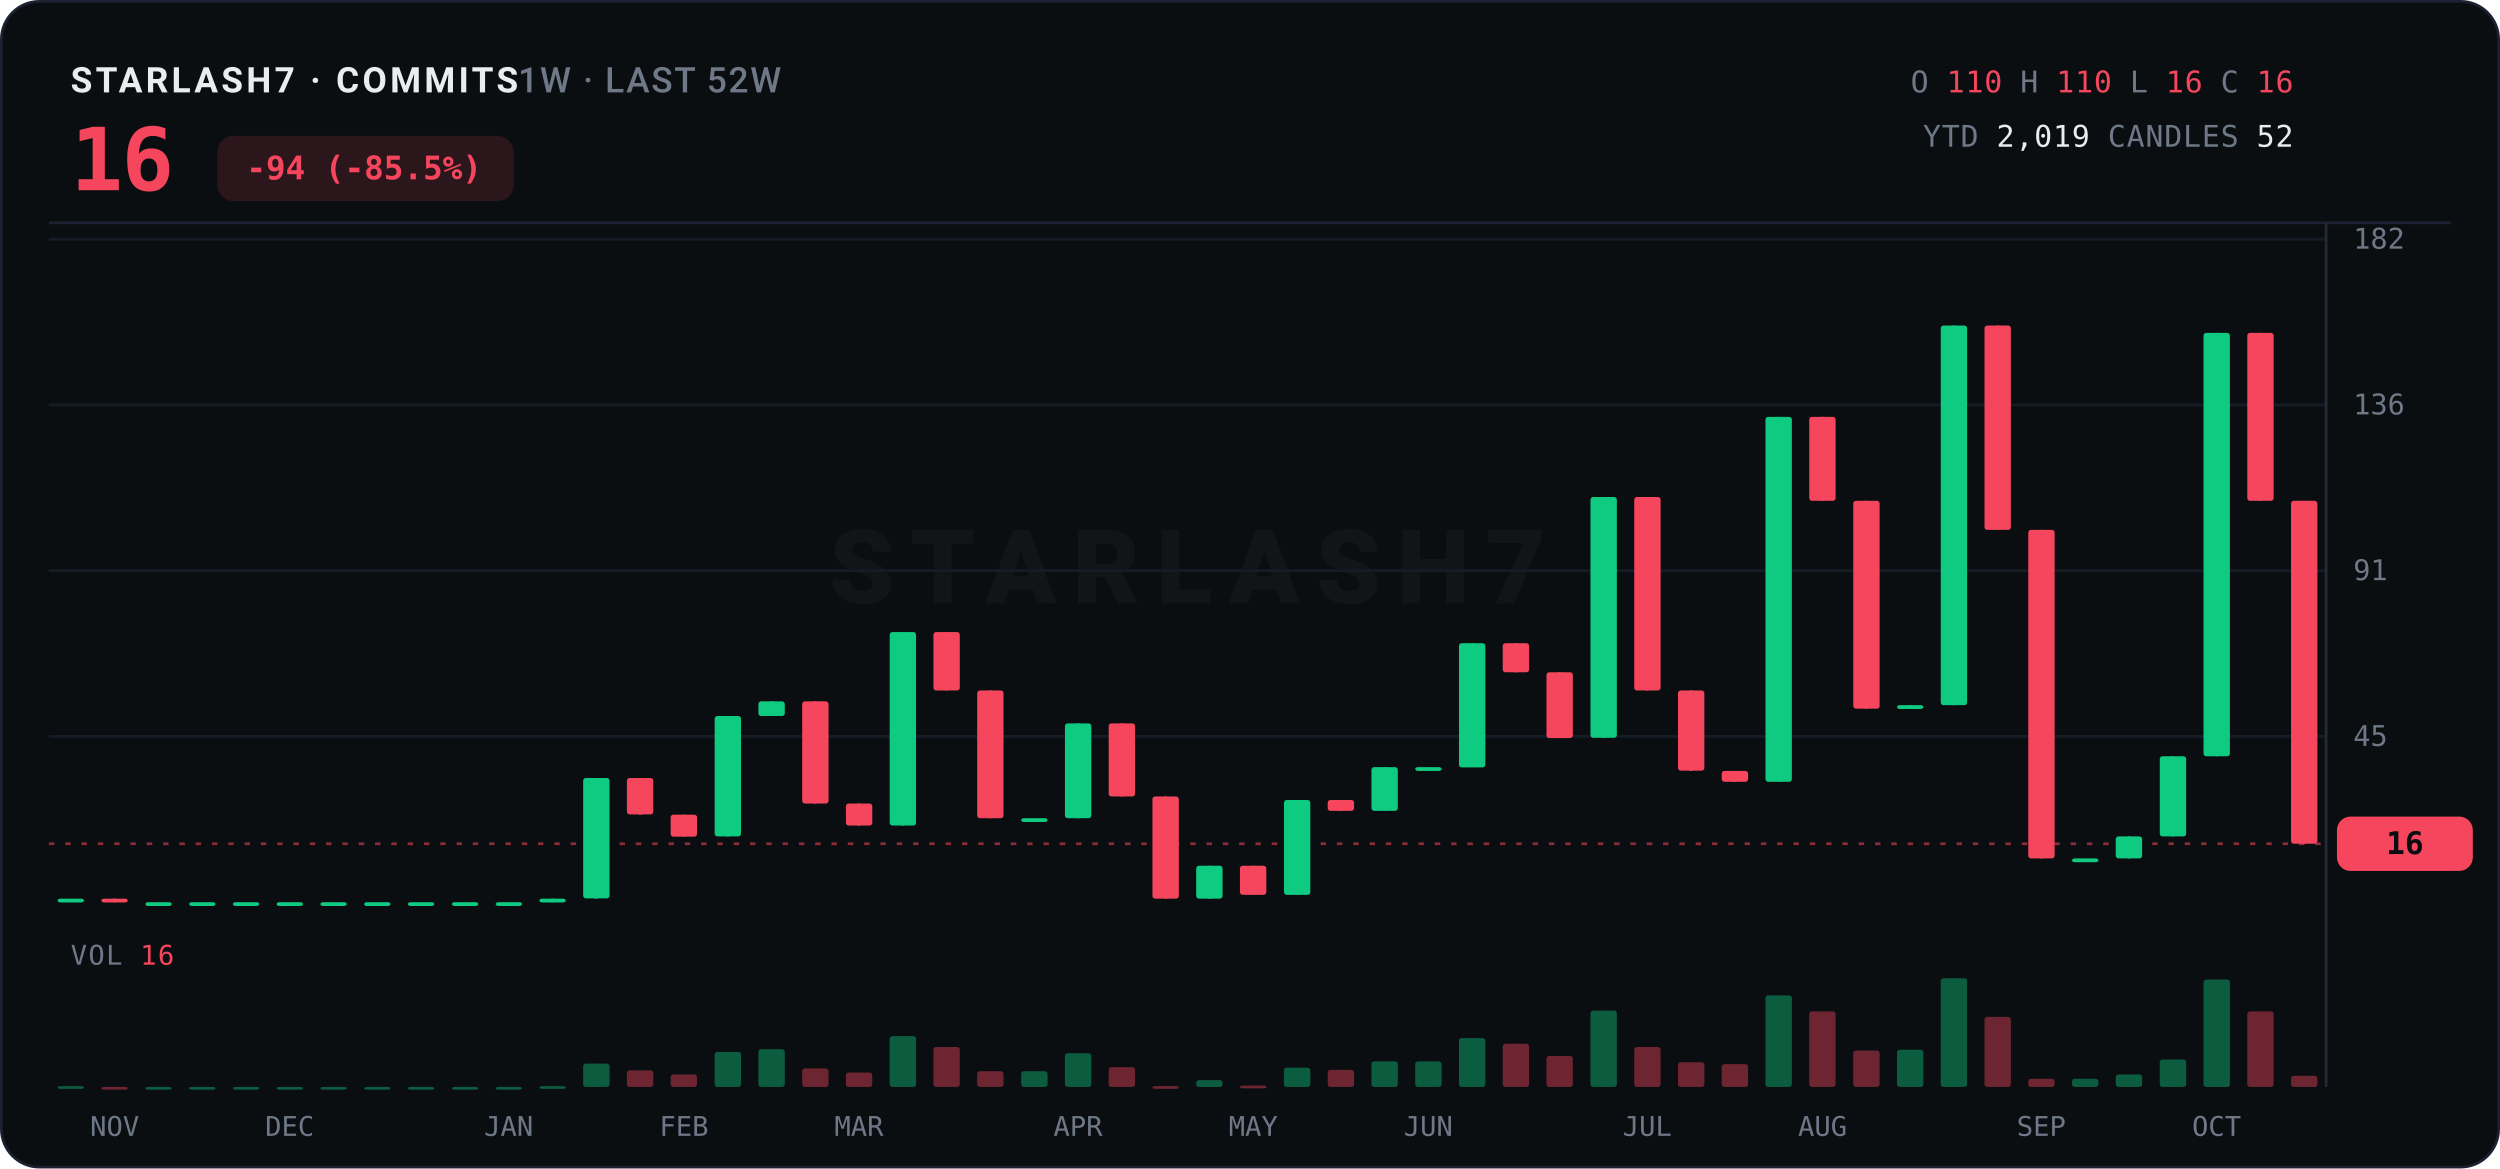
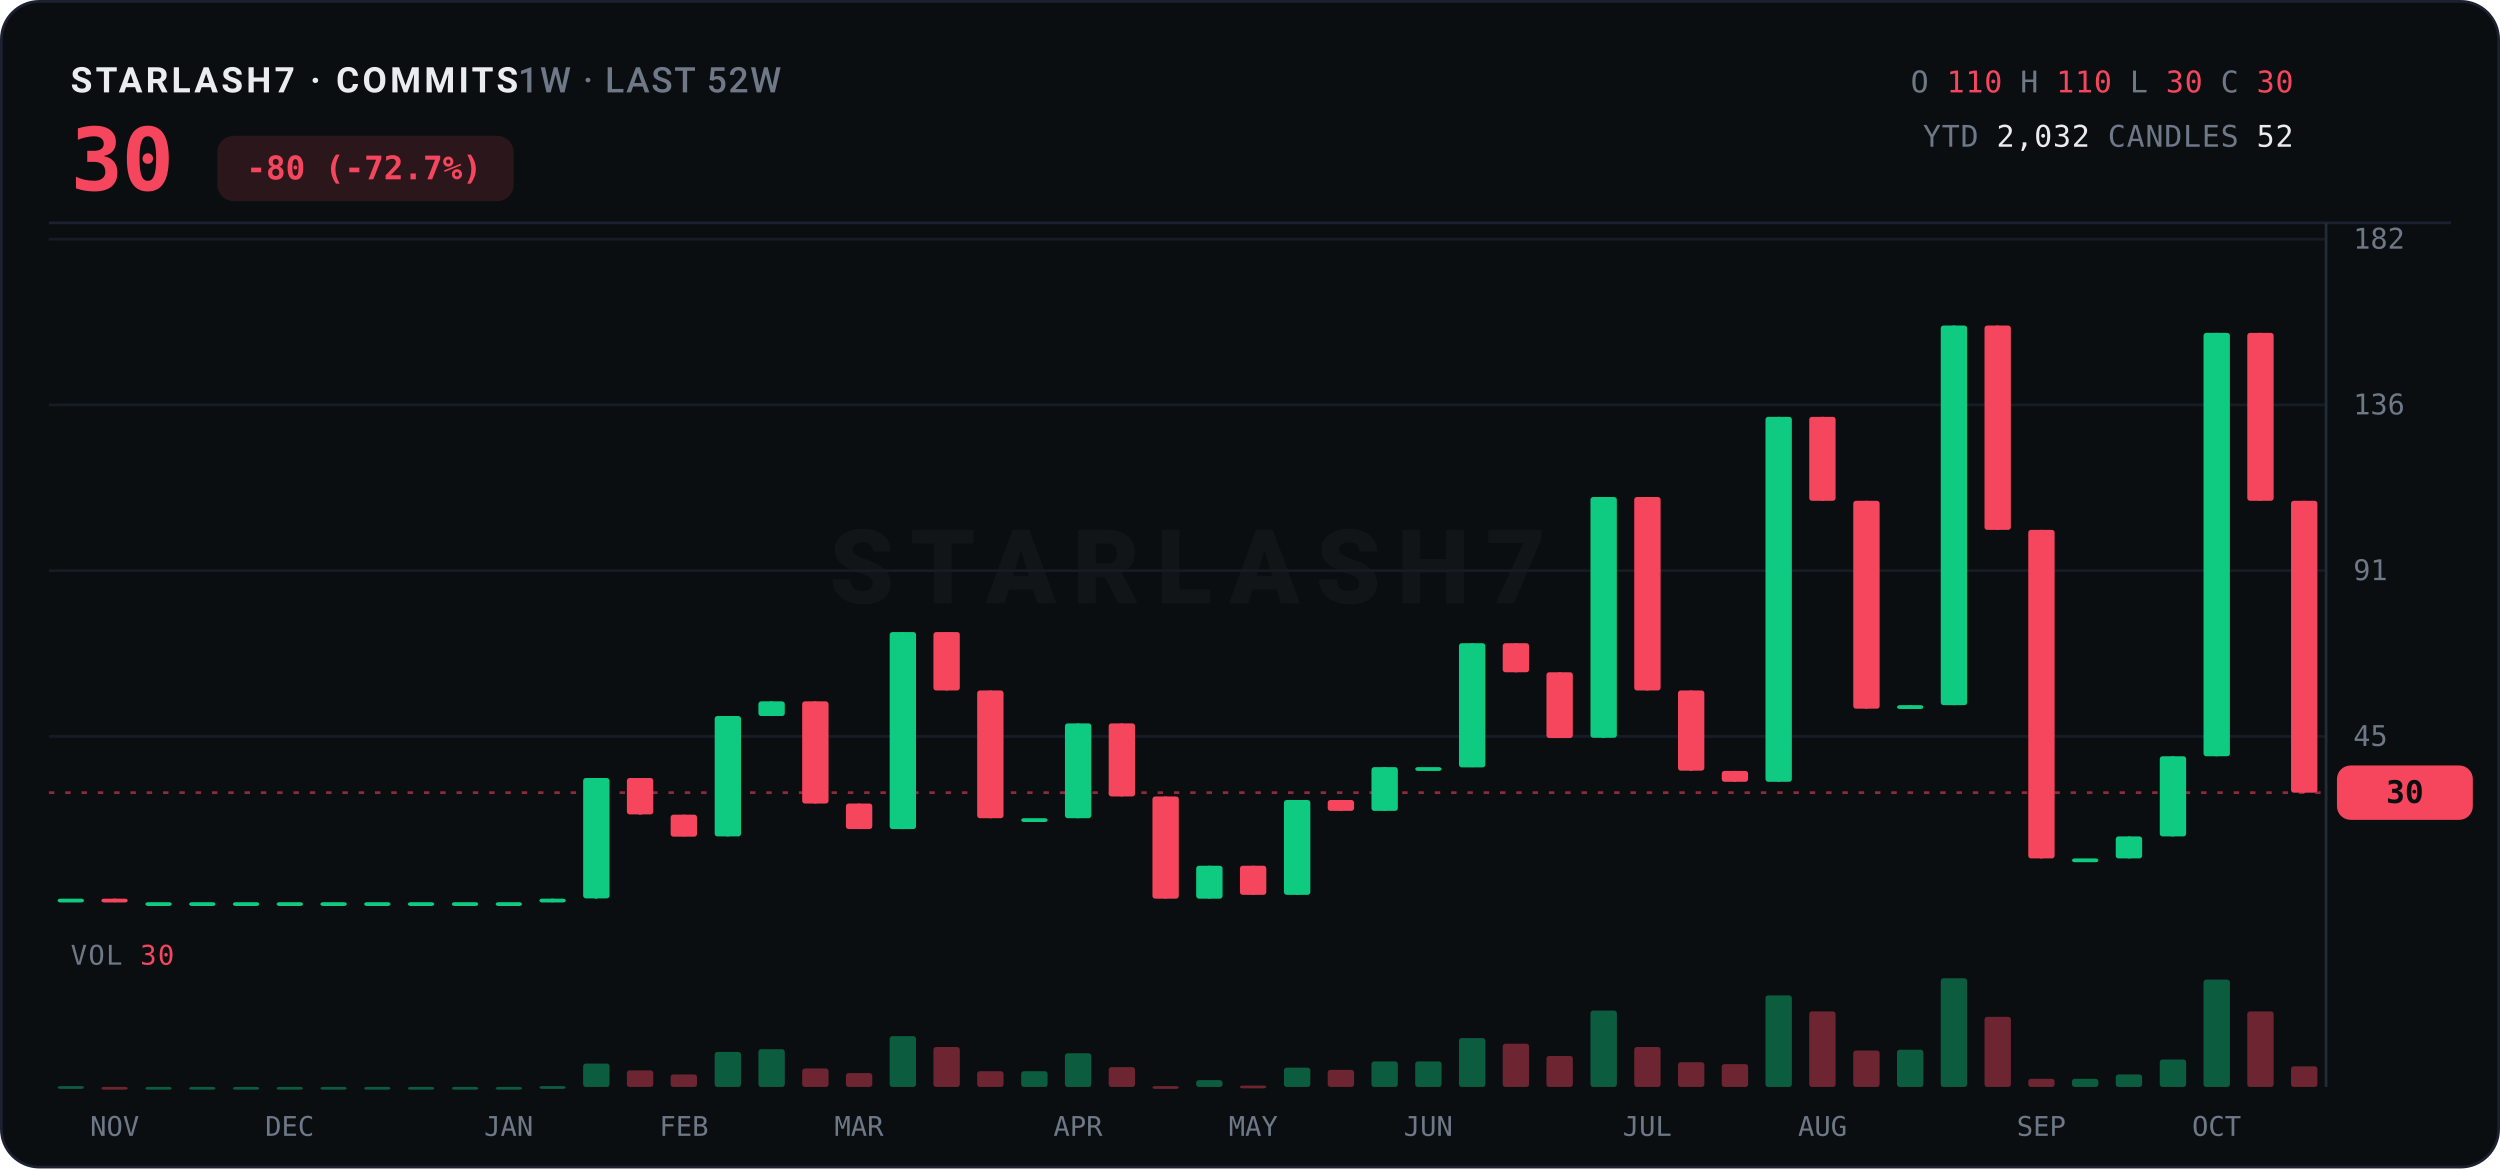
<svg xmlns="http://www.w3.org/2000/svg" width="920" height="430" viewBox="0 0 920 430">
  <rect x="0.5" y="0.5" width="919" height="429" rx="14" fill="#0B0E11" stroke="#1B2130" />
  <text x="26" y="34" font-family="ui-sans-serif,system-ui,-apple-system,'Segoe UI',Roboto,sans-serif" font-size="13" font-weight="700" letter-spacing="1.2" fill="#EAECEF">STARLASH7 · COMMITS<tspan fill="#6E7887" font-weight="500" letter-spacing="0.6">  1W · LAST 52W</tspan>
  </text>
-   <text x="26" y="70" font-family="ui-monospace,'SF Mono',SFMono-Regular,Menlo,Consolas,monospace" font-size="32" font-weight="800" fill="#F6465D" letter-spacing="-0.5">16</text>
+   <text x="26" y="70" font-family="ui-monospace,'SF Mono',SFMono-Regular,Menlo,Consolas,monospace" font-size="32" font-weight="800" fill="#F6465D" letter-spacing="-0.5">30</text>
  <rect x="80" y="50" width="109" height="24" rx="6" fill="#F6465D" opacity="0.14" />
-   <text x="134" y="66" text-anchor="middle" font-family="ui-monospace,'SF Mono',SFMono-Regular,Menlo,Consolas,monospace" font-size="12" font-weight="700" fill="#F6465D">-94 (-85.5%)</text>
+   <text x="134" y="66" text-anchor="middle" font-family="ui-monospace,'SF Mono',SFMono-Regular,Menlo,Consolas,monospace" font-size="12" font-weight="700" fill="#F6465D">-80 (-72.7%)</text>
  <text x="844" y="34" text-anchor="end" font-family="ui-monospace,'SF Mono',SFMono-Regular,Menlo,Consolas,monospace" font-size="11" letter-spacing="0.3">
    <tspan fill="#6E7887">O</tspan>
    <tspan fill="#F6465D">110</tspan>
    <tspan fill="#6E7887">H</tspan>
    <tspan fill="#F6465D">110</tspan>
    <tspan fill="#6E7887">L</tspan>
-     <tspan fill="#F6465D">16</tspan>
+     <tspan fill="#F6465D">30</tspan>
    <tspan fill="#6E7887">C</tspan>
-     <tspan fill="#F6465D">16</tspan>
+     <tspan fill="#F6465D">30</tspan>
  </text>
  <text x="844" y="54" text-anchor="end" font-family="ui-monospace,'SF Mono',SFMono-Regular,Menlo,Consolas,monospace" font-size="11" letter-spacing="0.3">
    <tspan fill="#6E7887">YTD</tspan>
-     <tspan fill="#EAECEF">2,019</tspan>
+     <tspan fill="#EAECEF">2,032</tspan>
    <tspan fill="#6E7887">CANDLES</tspan>
    <tspan fill="#EAECEF">52</tspan>
  </text>
  <line x1="18" y1="82" x2="902" y2="82" stroke="#1B2130" stroke-width="1" />
  <text x="437.0" y="222.0" text-anchor="middle" font-family="ui-sans-serif,system-ui,-apple-system,'Segoe UI',Roboto,sans-serif" font-size="38" font-weight="800" letter-spacing="6" fill="#EAECEF" opacity="0.035">STARLASH7</text>
  <line x1="18" y1="271.0" x2="856" y2="271.0" stroke="#161C26" stroke-width="1" />
  <text x="866" y="274.5" font-family="ui-monospace,'SF Mono',SFMono-Regular,Menlo,Consolas,monospace" font-size="10.5" fill="#6E7887">45</text>
  <line x1="18" y1="210.0" x2="856" y2="210.0" stroke="#161C26" stroke-width="1" />
  <text x="866" y="213.5" font-family="ui-monospace,'SF Mono',SFMono-Regular,Menlo,Consolas,monospace" font-size="10.5" fill="#6E7887">91</text>
  <line x1="18" y1="149.0" x2="856" y2="149.0" stroke="#161C26" stroke-width="1" />
  <text x="866" y="152.5" font-family="ui-monospace,'SF Mono',SFMono-Regular,Menlo,Consolas,monospace" font-size="10.5" fill="#6E7887">136</text>
  <line x1="18" y1="88.0" x2="856" y2="88.0" stroke="#161C26" stroke-width="1" />
  <text x="866" y="91.5" font-family="ui-monospace,'SF Mono',SFMono-Regular,Menlo,Consolas,monospace" font-size="10.5" fill="#6E7887">182</text>
  <line x1="856" y1="82" x2="856" y2="400" stroke="#242B38" stroke-width="1" />
-   <line x1="18" y1="310.5" x2="856" y2="310.5" stroke="#F6465D" stroke-width="1" stroke-dasharray="2 4" opacity="0.55" />
-   <rect x="860" y="300.5" width="50" height="20" rx="5" fill="#F6465D" />
-   <text x="885.0" y="314.3" text-anchor="middle" font-family="ui-monospace,'SF Mono',SFMono-Regular,Menlo,Consolas,monospace" font-size="11.5" font-weight="800" fill="#0B0E11">16</text>
+   <line x1="18" y1="291.7" x2="856" y2="291.7" stroke="#F6465D" stroke-width="1" stroke-dasharray="2 4" opacity="0.55" />
+   <rect x="860" y="281.7" width="50" height="20" rx="5" fill="#F6465D" />
+   <text x="885.0" y="295.5" text-anchor="middle" font-family="ui-monospace,'SF Mono',SFMono-Regular,Menlo,Consolas,monospace" font-size="11.5" font-weight="800" fill="#0B0E11">30</text>
  <line x1="26.1" y1="330.7" x2="26.1" y2="330.7" stroke="#0ECB81" stroke-width="1" />
  <rect x="21.2" y="330.7" width="9.7" height="1.4" rx="1" fill="#0ECB81" />
  <line x1="42.2" y1="330.7" x2="42.2" y2="332.0" stroke="#F6465D" stroke-width="1" />
  <rect x="37.3" y="330.7" width="9.7" height="1.4" rx="1" fill="#F6465D" />
  <line x1="58.3" y1="332.0" x2="58.3" y2="332.0" stroke="#0ECB81" stroke-width="1" />
  <rect x="53.5" y="332.0" width="9.7" height="1.4" rx="1" fill="#0ECB81" />
  <line x1="74.4" y1="332.0" x2="74.4" y2="332.0" stroke="#0ECB81" stroke-width="1" />
  <rect x="69.6" y="332.0" width="9.7" height="1.4" rx="1" fill="#0ECB81" />
  <line x1="90.5" y1="332.0" x2="90.5" y2="332.0" stroke="#0ECB81" stroke-width="1" />
  <rect x="85.7" y="332.0" width="9.7" height="1.4" rx="1" fill="#0ECB81" />
  <line x1="106.6" y1="332.0" x2="106.6" y2="332.0" stroke="#0ECB81" stroke-width="1" />
  <rect x="101.8" y="332.0" width="9.7" height="1.4" rx="1" fill="#0ECB81" />
  <line x1="122.8" y1="332.0" x2="122.8" y2="332.0" stroke="#0ECB81" stroke-width="1" />
  <rect x="117.9" y="332.0" width="9.7" height="1.4" rx="1" fill="#0ECB81" />
  <line x1="138.9" y1="332.0" x2="138.9" y2="332.0" stroke="#0ECB81" stroke-width="1" />
  <rect x="134.0" y="332.0" width="9.7" height="1.4" rx="1" fill="#0ECB81" />
  <line x1="155.0" y1="332.0" x2="155.0" y2="332.0" stroke="#0ECB81" stroke-width="1" />
  <rect x="150.1" y="332.0" width="9.7" height="1.4" rx="1" fill="#0ECB81" />
  <line x1="171.1" y1="332.0" x2="171.1" y2="332.0" stroke="#0ECB81" stroke-width="1" />
  <rect x="166.3" y="332.0" width="9.7" height="1.4" rx="1" fill="#0ECB81" />
  <line x1="187.2" y1="332.0" x2="187.2" y2="332.0" stroke="#0ECB81" stroke-width="1" />
  <rect x="182.4" y="332.0" width="9.7" height="1.4" rx="1" fill="#0ECB81" />
  <line x1="203.3" y1="330.7" x2="203.3" y2="332.0" stroke="#0ECB81" stroke-width="1" />
  <rect x="198.5" y="330.7" width="9.7" height="1.4" rx="1" fill="#0ECB81" />
  <line x1="219.4" y1="286.3" x2="219.4" y2="330.7" stroke="#0ECB81" stroke-width="1" />
  <rect x="214.6" y="286.3" width="9.7" height="44.3" rx="1" fill="#0ECB81" />
  <line x1="235.6" y1="286.3" x2="235.6" y2="299.8" stroke="#F6465D" stroke-width="1" />
  <rect x="230.7" y="286.3" width="9.7" height="13.4" rx="1" fill="#F6465D" />
  <line x1="251.7" y1="299.8" x2="251.7" y2="307.8" stroke="#F6465D" stroke-width="1" />
  <rect x="246.8" y="299.8" width="9.7" height="8.1" rx="1" fill="#F6465D" />
  <line x1="267.8" y1="263.5" x2="267.8" y2="307.8" stroke="#0ECB81" stroke-width="1" />
  <rect x="263.0" y="263.5" width="9.7" height="44.3" rx="1" fill="#0ECB81" />
  <line x1="283.9" y1="258.1" x2="283.9" y2="263.5" stroke="#0ECB81" stroke-width="1" />
  <rect x="279.1" y="258.1" width="9.7" height="5.4" rx="1" fill="#0ECB81" />
  <line x1="300.0" y1="258.1" x2="300.0" y2="295.7" stroke="#F6465D" stroke-width="1" />
  <rect x="295.2" y="258.1" width="9.7" height="37.6" rx="1" fill="#F6465D" />
-   <line x1="316.1" y1="295.7" x2="316.1" y2="303.8" stroke="#F6465D" stroke-width="1" />
-   <rect x="311.3" y="295.7" width="9.7" height="8.1" rx="1" fill="#F6465D" />
-   <line x1="332.3" y1="232.6" x2="332.3" y2="303.8" stroke="#0ECB81" stroke-width="1" />
-   <rect x="327.4" y="232.6" width="9.7" height="71.2" rx="1" fill="#0ECB81" />
+   <line x1="316.1" y1="295.7" x2="316.1" y2="305.1" stroke="#F6465D" stroke-width="1" />
+   <rect x="311.3" y="295.7" width="9.7" height="9.4" rx="1" fill="#F6465D" />
+   <line x1="332.3" y1="232.6" x2="332.3" y2="305.1" stroke="#0ECB81" stroke-width="1" />
+   <rect x="327.4" y="232.6" width="9.7" height="72.5" rx="1" fill="#0ECB81" />
  <line x1="348.4" y1="232.6" x2="348.4" y2="254.1" stroke="#F6465D" stroke-width="1" />
  <rect x="343.5" y="232.6" width="9.7" height="21.5" rx="1" fill="#F6465D" />
  <line x1="364.5" y1="254.1" x2="364.5" y2="301.1" stroke="#F6465D" stroke-width="1" />
  <rect x="359.6" y="254.1" width="9.7" height="47.0" rx="1" fill="#F6465D" />
  <line x1="380.6" y1="301.1" x2="380.6" y2="301.1" stroke="#0ECB81" stroke-width="1" />
  <rect x="375.8" y="301.1" width="9.7" height="1.4" rx="1" fill="#0ECB81" />
  <line x1="396.7" y1="266.2" x2="396.7" y2="301.1" stroke="#0ECB81" stroke-width="1" />
  <rect x="391.9" y="266.2" width="9.7" height="34.9" rx="1" fill="#0ECB81" />
  <line x1="412.8" y1="266.2" x2="412.8" y2="293.1" stroke="#F6465D" stroke-width="1" />
  <rect x="408.0" y="266.2" width="9.7" height="26.9" rx="1" fill="#F6465D" />
  <line x1="428.9" y1="293.1" x2="428.9" y2="330.7" stroke="#F6465D" stroke-width="1" />
  <rect x="424.1" y="293.1" width="9.7" height="37.6" rx="1" fill="#F6465D" />
  <line x1="445.1" y1="318.6" x2="445.1" y2="330.7" stroke="#0ECB81" stroke-width="1" />
  <rect x="440.2" y="318.6" width="9.7" height="12.1" rx="1" fill="#0ECB81" />
  <line x1="461.2" y1="318.6" x2="461.2" y2="329.3" stroke="#F6465D" stroke-width="1" />
  <rect x="456.3" y="318.6" width="9.7" height="10.7" rx="1" fill="#F6465D" />
  <line x1="477.3" y1="294.4" x2="477.3" y2="329.3" stroke="#0ECB81" stroke-width="1" />
  <rect x="472.5" y="294.4" width="9.7" height="34.9" rx="1" fill="#0ECB81" />
  <line x1="493.4" y1="294.4" x2="493.4" y2="298.4" stroke="#F6465D" stroke-width="1" />
  <rect x="488.6" y="294.4" width="9.7" height="4.0" rx="1" fill="#F6465D" />
  <line x1="509.5" y1="282.3" x2="509.5" y2="298.4" stroke="#0ECB81" stroke-width="1" />
  <rect x="504.7" y="282.3" width="9.7" height="16.1" rx="1" fill="#0ECB81" />
  <line x1="525.6" y1="282.3" x2="525.6" y2="282.3" stroke="#0ECB81" stroke-width="1" />
  <rect x="520.8" y="282.3" width="9.7" height="1.4" rx="1" fill="#0ECB81" />
  <line x1="541.8" y1="236.7" x2="541.8" y2="282.3" stroke="#0ECB81" stroke-width="1" />
  <rect x="536.9" y="236.7" width="9.7" height="45.7" rx="1" fill="#0ECB81" />
  <line x1="557.9" y1="236.7" x2="557.9" y2="247.4" stroke="#F6465D" stroke-width="1" />
  <rect x="553.0" y="236.7" width="9.7" height="10.7" rx="1" fill="#F6465D" />
  <line x1="574.0" y1="247.4" x2="574.0" y2="271.6" stroke="#F6465D" stroke-width="1" />
  <rect x="569.1" y="247.4" width="9.7" height="24.2" rx="1" fill="#F6465D" />
  <line x1="590.1" y1="182.9" x2="590.1" y2="271.6" stroke="#0ECB81" stroke-width="1" />
  <rect x="585.3" y="182.9" width="9.7" height="88.6" rx="1" fill="#0ECB81" />
  <line x1="606.2" y1="182.9" x2="606.2" y2="254.1" stroke="#F6465D" stroke-width="1" />
  <rect x="601.4" y="182.9" width="9.7" height="71.2" rx="1" fill="#F6465D" />
  <line x1="622.3" y1="254.1" x2="622.3" y2="283.7" stroke="#F6465D" stroke-width="1" />
  <rect x="617.5" y="254.1" width="9.7" height="29.5" rx="1" fill="#F6465D" />
  <line x1="638.4" y1="283.7" x2="638.4" y2="287.7" stroke="#F6465D" stroke-width="1" />
  <rect x="633.6" y="283.7" width="9.7" height="4.0" rx="1" fill="#F6465D" />
  <line x1="654.6" y1="153.4" x2="654.6" y2="287.7" stroke="#0ECB81" stroke-width="1" />
  <rect x="649.7" y="153.4" width="9.7" height="134.3" rx="1" fill="#0ECB81" />
  <line x1="670.7" y1="153.4" x2="670.7" y2="184.3" stroke="#F6465D" stroke-width="1" />
  <rect x="665.8" y="153.4" width="9.7" height="30.9" rx="1" fill="#F6465D" />
  <line x1="686.8" y1="184.3" x2="686.8" y2="260.8" stroke="#F6465D" stroke-width="1" />
  <rect x="682.0" y="184.3" width="9.7" height="76.5" rx="1" fill="#F6465D" />
  <line x1="702.9" y1="259.5" x2="702.9" y2="260.8" stroke="#0ECB81" stroke-width="1" />
  <rect x="698.1" y="259.5" width="9.7" height="1.4" rx="1" fill="#0ECB81" />
  <line x1="719.0" y1="119.8" x2="719.0" y2="259.5" stroke="#0ECB81" stroke-width="1" />
  <rect x="714.2" y="119.8" width="9.7" height="139.7" rx="1" fill="#0ECB81" />
  <line x1="735.1" y1="119.8" x2="735.1" y2="195.0" stroke="#F6465D" stroke-width="1" />
  <rect x="730.3" y="119.8" width="9.7" height="75.2" rx="1" fill="#F6465D" />
  <line x1="751.2" y1="195.0" x2="751.2" y2="315.9" stroke="#F6465D" stroke-width="1" />
  <rect x="746.4" y="195.0" width="9.7" height="120.9" rx="1" fill="#F6465D" />
  <line x1="767.4" y1="315.9" x2="767.4" y2="315.9" stroke="#0ECB81" stroke-width="1" />
  <rect x="762.5" y="315.9" width="9.7" height="1.4" rx="1" fill="#0ECB81" />
  <line x1="783.5" y1="307.8" x2="783.5" y2="315.9" stroke="#0ECB81" stroke-width="1" />
  <rect x="778.6" y="307.8" width="9.7" height="8.1" rx="1" fill="#0ECB81" />
  <line x1="799.6" y1="278.3" x2="799.6" y2="307.8" stroke="#0ECB81" stroke-width="1" />
  <rect x="794.8" y="278.3" width="9.7" height="29.5" rx="1" fill="#0ECB81" />
  <line x1="815.7" y1="122.5" x2="815.7" y2="278.3" stroke="#0ECB81" stroke-width="1" />
  <rect x="810.9" y="122.5" width="9.7" height="155.8" rx="1" fill="#0ECB81" />
  <line x1="831.8" y1="122.5" x2="831.8" y2="184.3" stroke="#F6465D" stroke-width="1" />
  <rect x="827.0" y="122.5" width="9.7" height="61.8" rx="1" fill="#F6465D" />
-   <line x1="847.9" y1="184.3" x2="847.9" y2="310.5" stroke="#F6465D" stroke-width="1" />
-   <rect x="843.1" y="184.3" width="9.7" height="126.2" rx="1" fill="#F6465D" />
-   <text x="26" y="355" font-family="ui-monospace,'SF Mono',SFMono-Regular,Menlo,Consolas,monospace" font-size="10" letter-spacing="0.5" fill="#6E7887">VOL <tspan fill="#F6465D">16</tspan>
+   <line x1="847.9" y1="184.3" x2="847.9" y2="291.7" stroke="#F6465D" stroke-width="1" />
+   <rect x="843.1" y="184.3" width="9.7" height="107.4" rx="1" fill="#F6465D" />
+   <text x="26" y="355" font-family="ui-monospace,'SF Mono',SFMono-Regular,Menlo,Consolas,monospace" font-size="10" letter-spacing="0.5" fill="#6E7887">VOL <tspan fill="#F6465D">30</tspan>
  </text>
  <rect x="21.2" y="399.7" width="9.7" height="1.0" rx="1" fill="#0ECB81" opacity="0.42" />
  <rect x="37.3" y="400.0" width="9.7" height="1.0" rx="1" fill="#F6465D" opacity="0.42" />
  <rect x="53.5" y="400.0" width="9.7" height="1.0" rx="1" fill="#0ECB81" opacity="0.42" />
  <rect x="69.6" y="400.0" width="9.7" height="1.0" rx="1" fill="#0ECB81" opacity="0.42" />
  <rect x="85.7" y="400.0" width="9.7" height="1.0" rx="1" fill="#0ECB81" opacity="0.42" />
  <rect x="101.8" y="400.0" width="9.7" height="1.0" rx="1" fill="#0ECB81" opacity="0.42" />
  <rect x="117.9" y="400.0" width="9.7" height="1.0" rx="1" fill="#0ECB81" opacity="0.42" />
  <rect x="134.0" y="400.0" width="9.7" height="1.0" rx="1" fill="#0ECB81" opacity="0.42" />
  <rect x="150.1" y="400.0" width="9.7" height="1.0" rx="1" fill="#0ECB81" opacity="0.42" />
  <rect x="166.3" y="400.0" width="9.7" height="1.0" rx="1" fill="#0ECB81" opacity="0.42" />
  <rect x="182.4" y="400.0" width="9.7" height="1.0" rx="1" fill="#0ECB81" opacity="0.42" />
  <rect x="198.5" y="399.7" width="9.7" height="1.0" rx="1" fill="#0ECB81" opacity="0.42" />
  <rect x="214.6" y="391.4" width="9.7" height="8.6" rx="1" fill="#0ECB81" opacity="0.42" />
  <rect x="230.7" y="393.9" width="9.7" height="6.1" rx="1" fill="#F6465D" opacity="0.42" />
  <rect x="246.8" y="395.4" width="9.7" height="4.6" rx="1" fill="#F6465D" opacity="0.42" />
  <rect x="263.0" y="387.1" width="9.7" height="12.9" rx="1" fill="#0ECB81" opacity="0.42" />
  <rect x="279.1" y="386.1" width="9.7" height="13.9" rx="1" fill="#0ECB81" opacity="0.42" />
  <rect x="295.2" y="393.2" width="9.7" height="6.8" rx="1" fill="#F6465D" opacity="0.42" />
-   <rect x="311.3" y="394.7" width="9.7" height="5.3" rx="1" fill="#F6465D" opacity="0.42" />
+   <rect x="311.3" y="394.9" width="9.7" height="5.1" rx="1" fill="#F6465D" opacity="0.42" />
  <rect x="327.4" y="381.3" width="9.7" height="18.7" rx="1" fill="#0ECB81" opacity="0.42" />
  <rect x="343.5" y="385.3" width="9.7" height="14.7" rx="1" fill="#F6465D" opacity="0.42" />
  <rect x="359.6" y="394.2" width="9.7" height="5.8" rx="1" fill="#F6465D" opacity="0.42" />
  <rect x="375.8" y="394.2" width="9.7" height="5.8" rx="1" fill="#0ECB81" opacity="0.42" />
  <rect x="391.9" y="387.6" width="9.7" height="12.4" rx="1" fill="#0ECB81" opacity="0.42" />
  <rect x="408.0" y="392.7" width="9.7" height="7.3" rx="1" fill="#F6465D" opacity="0.42" />
  <rect x="424.1" y="399.7" width="9.7" height="1.0" rx="1" fill="#F6465D" opacity="0.42" />
  <rect x="440.2" y="397.5" width="9.7" height="2.5" rx="1" fill="#0ECB81" opacity="0.42" />
  <rect x="456.3" y="399.5" width="9.7" height="1.0" rx="1" fill="#F6465D" opacity="0.42" />
  <rect x="472.5" y="392.9" width="9.7" height="7.1" rx="1" fill="#0ECB81" opacity="0.42" />
  <rect x="488.6" y="393.7" width="9.7" height="6.3" rx="1" fill="#F6465D" opacity="0.42" />
  <rect x="504.7" y="390.6" width="9.7" height="9.4" rx="1" fill="#0ECB81" opacity="0.42" />
  <rect x="520.8" y="390.6" width="9.7" height="9.4" rx="1" fill="#0ECB81" opacity="0.42" />
  <rect x="536.9" y="382.0" width="9.7" height="18.0" rx="1" fill="#0ECB81" opacity="0.42" />
  <rect x="553.0" y="384.1" width="9.7" height="15.9" rx="1" fill="#F6465D" opacity="0.42" />
  <rect x="569.1" y="388.6" width="9.7" height="11.4" rx="1" fill="#F6465D" opacity="0.42" />
  <rect x="585.3" y="371.9" width="9.7" height="28.1" rx="1" fill="#0ECB81" opacity="0.42" />
  <rect x="601.4" y="385.3" width="9.7" height="14.7" rx="1" fill="#F6465D" opacity="0.42" />
  <rect x="617.5" y="390.9" width="9.7" height="9.1" rx="1" fill="#F6465D" opacity="0.42" />
  <rect x="633.6" y="391.6" width="9.7" height="8.4" rx="1" fill="#F6465D" opacity="0.42" />
  <rect x="649.7" y="366.3" width="9.7" height="33.7" rx="1" fill="#0ECB81" opacity="0.42" />
  <rect x="665.8" y="372.2" width="9.7" height="27.8" rx="1" fill="#F6465D" opacity="0.42" />
  <rect x="682.0" y="386.6" width="9.7" height="13.4" rx="1" fill="#F6465D" opacity="0.42" />
  <rect x="698.1" y="386.3" width="9.7" height="13.7" rx="1" fill="#0ECB81" opacity="0.42" />
  <rect x="714.2" y="360.0" width="9.7" height="40.0" rx="1" fill="#0ECB81" opacity="0.42" />
  <rect x="730.3" y="374.2" width="9.7" height="25.8" rx="1" fill="#F6465D" opacity="0.42" />
  <rect x="746.4" y="397.0" width="9.7" height="3.0" rx="1" fill="#F6465D" opacity="0.42" />
  <rect x="762.5" y="397.0" width="9.7" height="3.0" rx="1" fill="#0ECB81" opacity="0.42" />
  <rect x="778.6" y="395.4" width="9.7" height="4.6" rx="1" fill="#0ECB81" opacity="0.42" />
  <rect x="794.8" y="389.9" width="9.7" height="10.1" rx="1" fill="#0ECB81" opacity="0.42" />
  <rect x="810.9" y="360.5" width="9.7" height="39.5" rx="1" fill="#0ECB81" opacity="0.42" />
  <rect x="827.0" y="372.2" width="9.7" height="27.8" rx="1" fill="#F6465D" opacity="0.42" />
-   <rect x="843.1" y="395.9" width="9.7" height="4.1" rx="1" fill="#F6465D" opacity="0.42" />
+   <rect x="843.1" y="392.4" width="9.7" height="7.6" rx="1" fill="#F6465D" opacity="0.42" />
  <text x="42.2" y="418" text-anchor="middle" font-family="ui-monospace,'SF Mono',SFMono-Regular,Menlo,Consolas,monospace" font-size="10" fill="#6E7887">NOV</text>
  <text x="106.6" y="418" text-anchor="middle" font-family="ui-monospace,'SF Mono',SFMono-Regular,Menlo,Consolas,monospace" font-size="10" fill="#6E7887">DEC</text>
  <text x="187.2" y="418" text-anchor="middle" font-family="ui-monospace,'SF Mono',SFMono-Regular,Menlo,Consolas,monospace" font-size="10" fill="#6E7887">JAN</text>
  <text x="251.7" y="418" text-anchor="middle" font-family="ui-monospace,'SF Mono',SFMono-Regular,Menlo,Consolas,monospace" font-size="10" fill="#6E7887">FEB</text>
  <text x="316.1" y="418" text-anchor="middle" font-family="ui-monospace,'SF Mono',SFMono-Regular,Menlo,Consolas,monospace" font-size="10" fill="#6E7887">MAR</text>
  <text x="396.7" y="418" text-anchor="middle" font-family="ui-monospace,'SF Mono',SFMono-Regular,Menlo,Consolas,monospace" font-size="10" fill="#6E7887">APR</text>
  <text x="461.2" y="418" text-anchor="middle" font-family="ui-monospace,'SF Mono',SFMono-Regular,Menlo,Consolas,monospace" font-size="10" fill="#6E7887">MAY</text>
  <text x="525.6" y="418" text-anchor="middle" font-family="ui-monospace,'SF Mono',SFMono-Regular,Menlo,Consolas,monospace" font-size="10" fill="#6E7887">JUN</text>
  <text x="606.2" y="418" text-anchor="middle" font-family="ui-monospace,'SF Mono',SFMono-Regular,Menlo,Consolas,monospace" font-size="10" fill="#6E7887">JUL</text>
  <text x="670.7" y="418" text-anchor="middle" font-family="ui-monospace,'SF Mono',SFMono-Regular,Menlo,Consolas,monospace" font-size="10" fill="#6E7887">AUG</text>
  <text x="751.2" y="418" text-anchor="middle" font-family="ui-monospace,'SF Mono',SFMono-Regular,Menlo,Consolas,monospace" font-size="10" fill="#6E7887">SEP</text>
  <text x="815.7" y="418" text-anchor="middle" font-family="ui-monospace,'SF Mono',SFMono-Regular,Menlo,Consolas,monospace" font-size="10" fill="#6E7887">OCT</text>
</svg>
